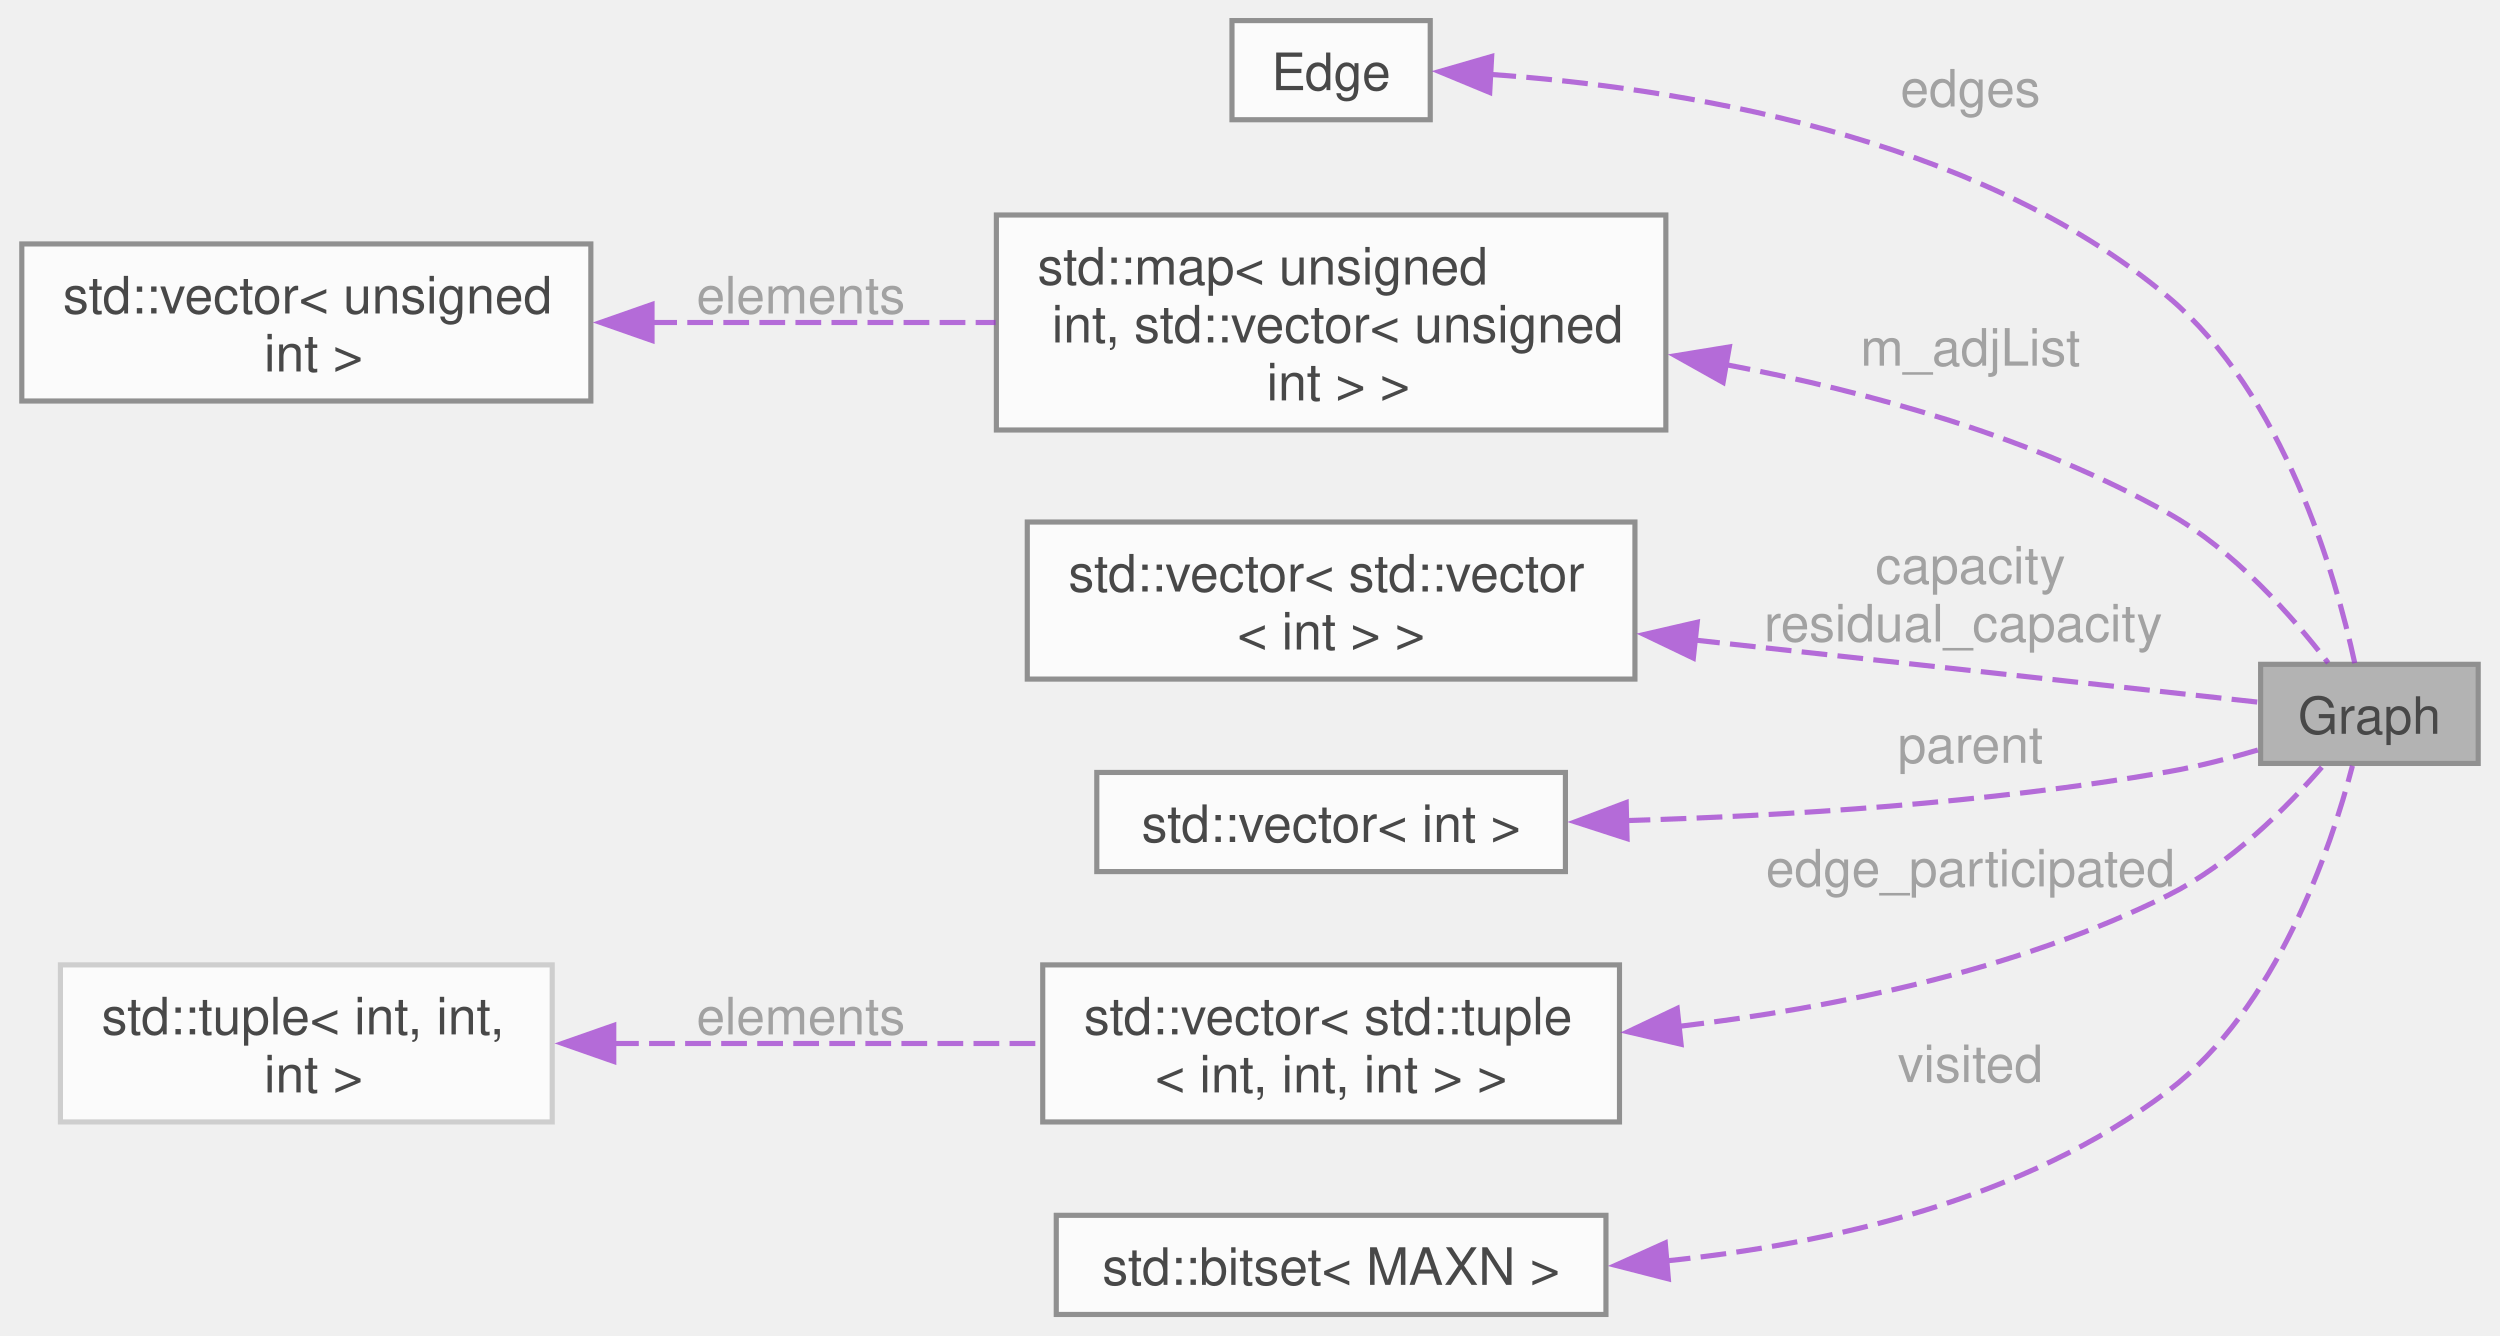
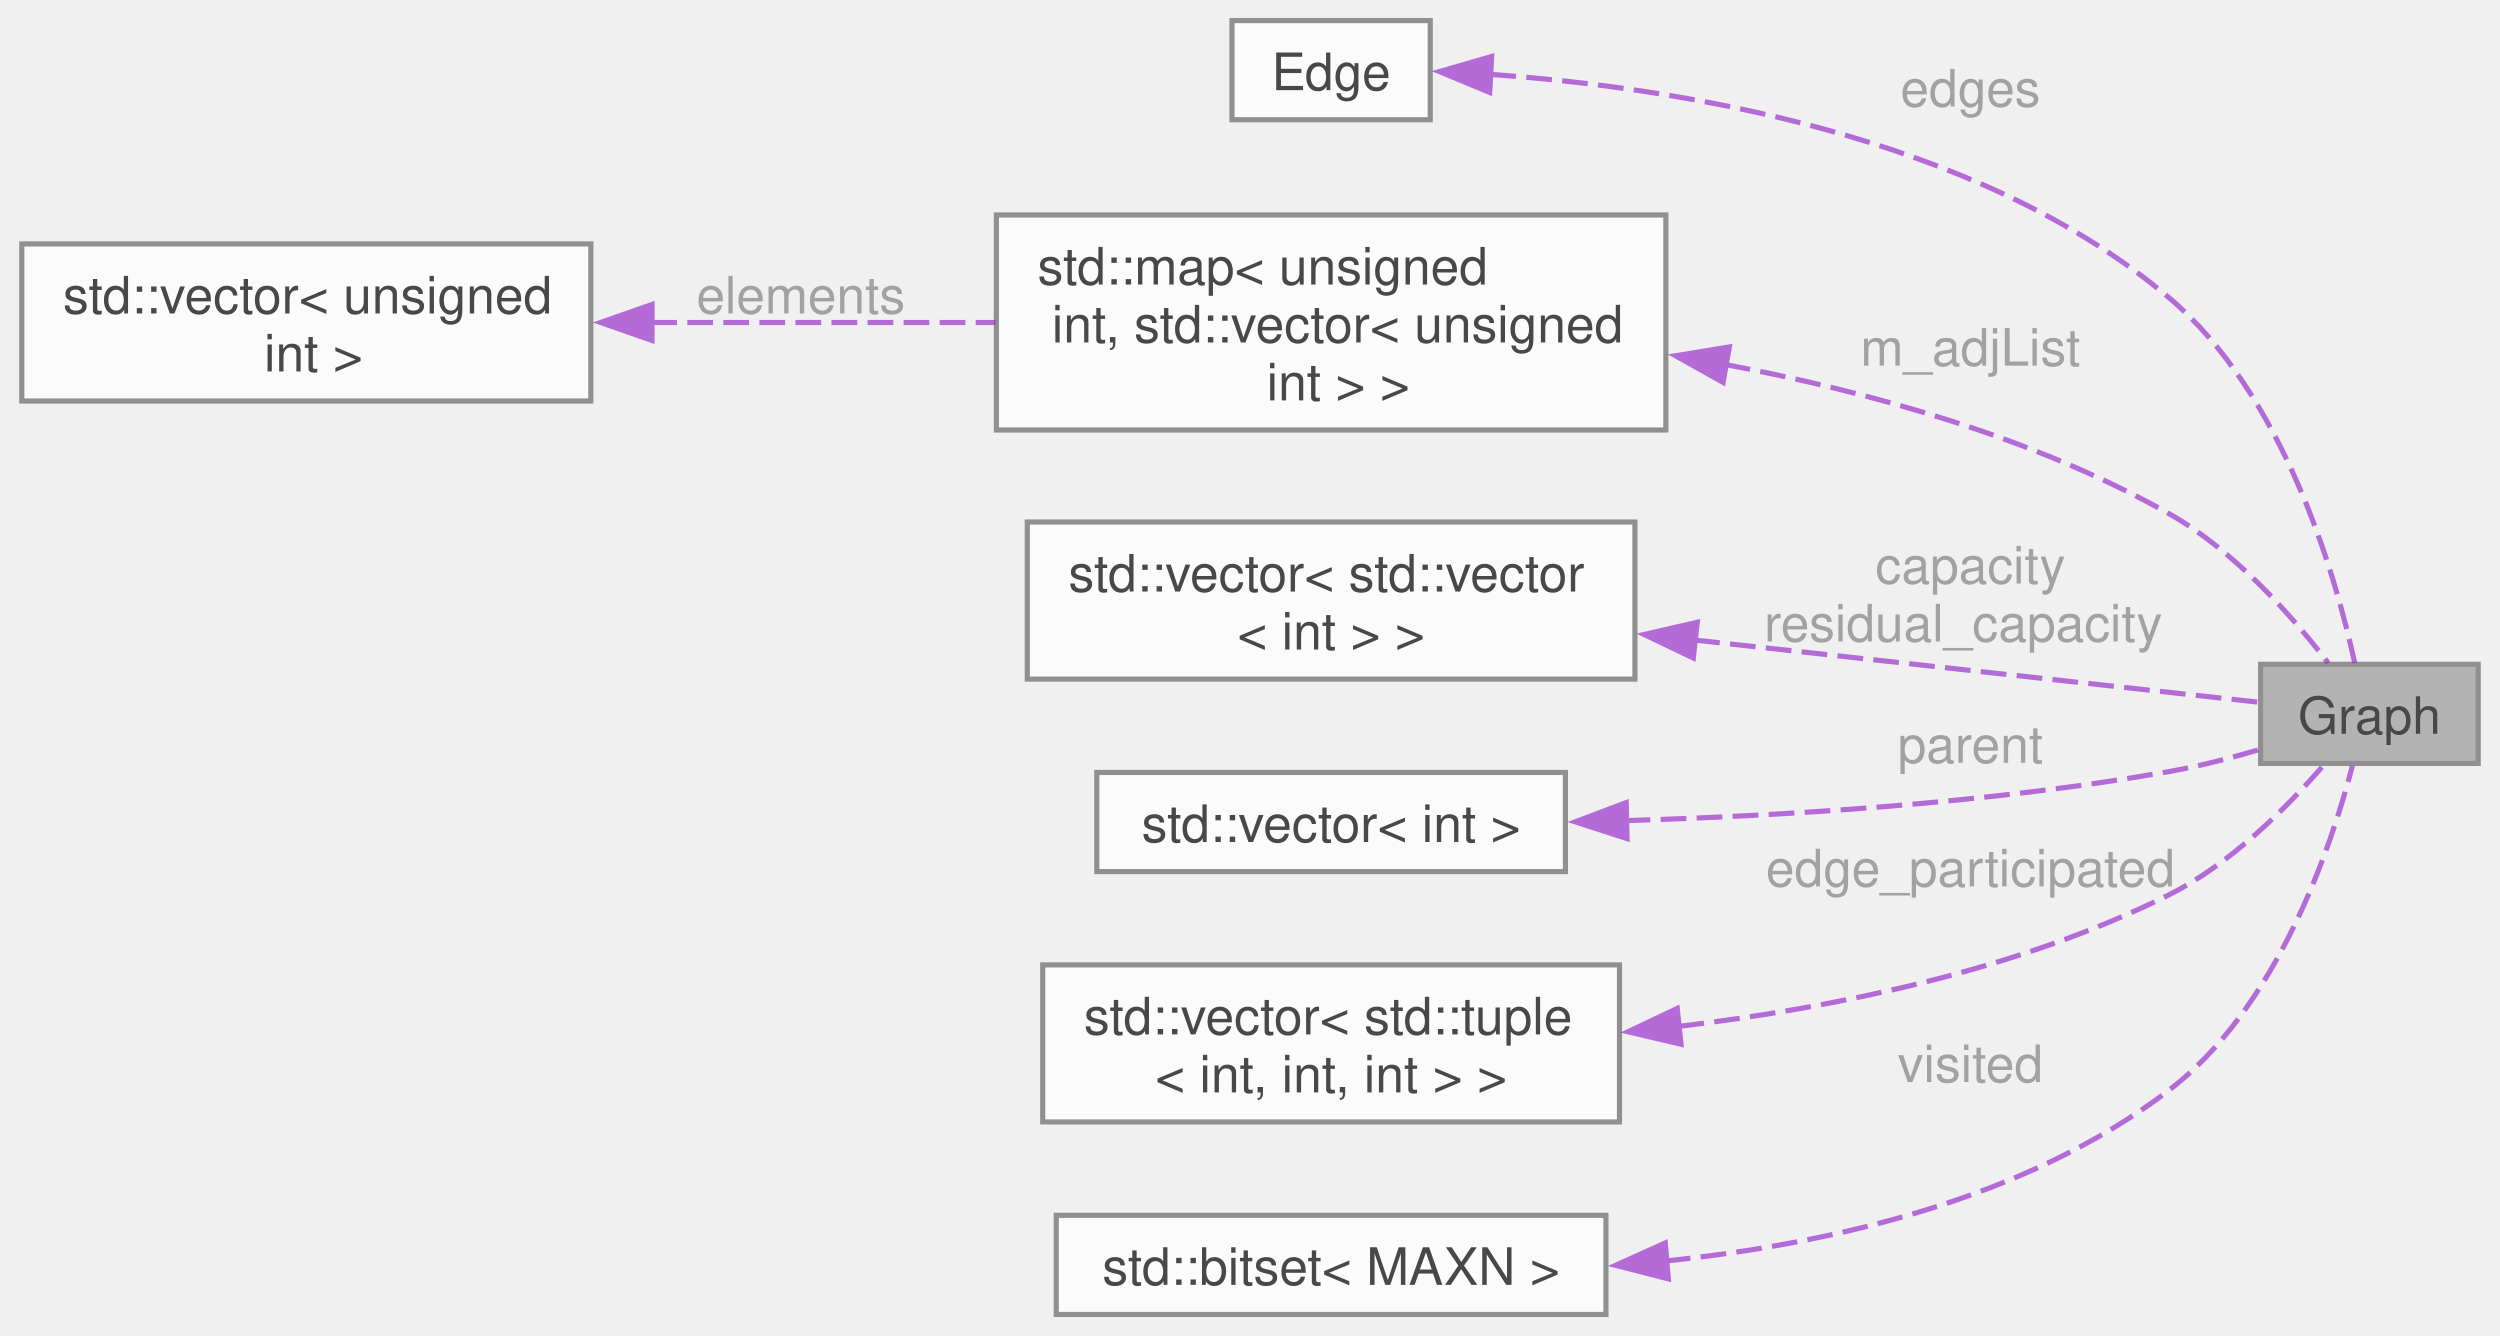
<svg xmlns="http://www.w3.org/2000/svg" xmlns:xlink="http://www.w3.org/1999/xlink" width="485pt" height="259pt" viewBox="0.00 0.00 485.00 259.25">
  <svg id="main" version="1.1" xml:space="preserve">
    <style type="text/css">
.node, .edge {opacity: 0.7;}
.node.selected, .edge.selected {opacity: 1;}
.edge:hover path { stroke: red; }
.edge:hover polygon { stroke: red; fill: red; }
</style>
    <svg id="graph" class="graph">
      <g id="graph0" class="graph" transform="scale(1 1) rotate(0) translate(4 255.25)">
        <g id="Node000001" class="node">
          <g id="a_Node000001">
            <a xlink:title=" ">
              <polygon fill="#999999" stroke="#666666" points="477,-126.25 434.75,-126.25 434.75,-107 477,-107 477,-126.25" />
              <text text-anchor="middle" x="455.88" y="-112.75" font-family="Helvetica,sans-Serif" font-size="10.00">Graph</text>
            </a>
          </g>
        </g>
        <g id="Node000002" class="node">
          <g id="a_Node000002">
            <a xlink:href="../../d7/d77/class_edge.html" target="_top" xlink:title=" ">
              <polygon fill="white" stroke="#666666" points="273.5,-251.25 235,-251.25 235,-232 273.5,-232 273.5,-251.25" />
              <text text-anchor="middle" x="254.25" y="-237.75" font-family="Helvetica,sans-Serif" font-size="10.00">Edge</text>
            </a>
          </g>
        </g>
        <g id="edge1_Node000001_Node000002" class="edge">
          <g id="a_edge1_Node000001_Node000002">
            <a xlink:title=" ">
              <path fill="none" stroke="#9a32cd" stroke-dasharray="5,2" d="M285.18,-240.8C320.45,-238.32 379.02,-229.3 416.75,-197.62 439.25,-178.74 449.31,-143.59 453.03,-126.48" />
              <polygon fill="#9a32cd" stroke="#9a32cd" points="285.05,-237.3 275.26,-241.35 285.43,-244.29 285.05,-237.3" />
            </a>
          </g>
          <text text-anchor="middle" x="377" y="-234.57" font-family="Helvetica,sans-Serif" font-size="10.00" fill="grey"> edges</text>
        </g>
        <g id="Node000003" class="node">
          <g id="a_Node000003">
-             <a target="_blank" xlink:href="http://en.cppreference.com/w/cpp/container/map.html" xlink:title=" ">
+             <a xlink:title=" ">
              <polygon fill="white" stroke="#666666" points="319.25,-213.5 189.25,-213.5 189.25,-171.75 319.25,-171.75 319.25,-213.5" />
              <text text-anchor="start" x="197.25" y="-200" font-family="Helvetica,sans-Serif" font-size="10.00">std::map&lt; unsigned</text>
              <text text-anchor="start" x="197.25" y="-188.75" font-family="Helvetica,sans-Serif" font-size="10.00"> int, std::vector&lt; unsigned</text>
              <text text-anchor="middle" x="254.25" y="-177.5" font-family="Helvetica,sans-Serif" font-size="10.00"> int &gt; &gt;</text>
            </a>
          </g>
        </g>
        <g id="edge2_Node000001_Node000003" class="edge">
          <g id="a_edge2_Node000001_Node000003">
            <a xlink:title=" ">
              <path fill="none" stroke="#9a32cd" stroke-dasharray="5,2" d="M330.71,-184.48C359.01,-179.13 390.61,-170.28 416.75,-155.62 429.63,-148.4 440.97,-135.5 447.87,-126.52" />
              <polygon fill="#9a32cd" stroke="#9a32cd" points="330.37,-180.99 321.12,-186.17 331.58,-187.88 330.37,-180.99" />
            </a>
          </g>
          <text text-anchor="middle" x="377" y="-184.24" font-family="Helvetica,sans-Serif" font-size="10.00" fill="grey"> m_adjList</text>
        </g>
        <g id="Node000004" class="node">
          <g id="a_Node000004">
-             <a target="_blank" xlink:href="http://en.cppreference.com/w/cpp/container/vector.html" xlink:title=" ">
+             <a xlink:title=" ">
              <polygon fill="white" stroke="#666666" points="110.5,-207.88 0,-207.88 0,-177.38 110.5,-177.38 110.5,-207.88" />
              <text text-anchor="start" x="8" y="-194.38" font-family="Helvetica,sans-Serif" font-size="10.00">std::vector&lt; unsigned</text>
              <text text-anchor="middle" x="55.25" y="-183.12" font-family="Helvetica,sans-Serif" font-size="10.00"> int &gt;</text>
            </a>
          </g>
        </g>
        <g id="edge3_Node000003_Node000004" class="edge">
          <g id="a_edge3_Node000003_Node000004">
            <a xlink:title=" ">
              <path fill="none" stroke="#9a32cd" stroke-dasharray="5,2" d="M122.23,-192.62C143.79,-192.62 167.68,-192.62 189.1,-192.62" />
              <polygon fill="#9a32cd" stroke="#9a32cd" points="122.38,-189.13 112.38,-192.63 122.38,-196.13 122.38,-189.13" />
            </a>
          </g>
          <text text-anchor="middle" x="149.88" y="-194.38" font-family="Helvetica,sans-Serif" font-size="10.00" fill="grey"> elements</text>
        </g>
        <g id="Node000005" class="node">
          <g id="a_Node000005">
-             <a target="_blank" xlink:href="http://en.cppreference.com/w/cpp/container/vector.html" xlink:title=" ">
+             <a xlink:title=" ">
              <polygon fill="white" stroke="#666666" points="313.25,-153.88 195.25,-153.88 195.25,-123.38 313.25,-123.38 313.25,-153.88" />
              <text text-anchor="start" x="203.25" y="-140.38" font-family="Helvetica,sans-Serif" font-size="10.00">std::vector&lt; std::vector</text>
              <text text-anchor="middle" x="254.25" y="-129.12" font-family="Helvetica,sans-Serif" font-size="10.00">&lt; int &gt; &gt;</text>
            </a>
          </g>
        </g>
        <g id="edge4_Node000001_Node000005" class="edge">
          <g id="a_edge4_Node000001_Node000005">
            <a xlink:title=" ">
              <path fill="none" stroke="#9a32cd" stroke-dasharray="5,2" d="M324.75,-130.97C363.41,-126.7 408.77,-121.71 434.44,-118.88" />
              <polygon fill="#9a32cd" stroke="#9a32cd" points="324.59,-127.46 315.03,-132.04 325.35,-134.42 324.59,-127.46" />
            </a>
          </g>
          <text text-anchor="middle" x="377" y="-141.94" font-family="Helvetica,sans-Serif" font-size="10.00" fill="grey"> capacity</text>
          <text text-anchor="middle" x="377" y="-130.69" font-family="Helvetica,sans-Serif" font-size="10.00" fill="grey">residual_capacity</text>
        </g>
        <g id="Node000006" class="node">
          <g id="a_Node000006">
-             <a target="_blank" xlink:href="http://en.cppreference.com/w/cpp/container/vector.html" xlink:title=" ">
+             <a xlink:title=" ">
              <polygon fill="white" stroke="#666666" points="299.75,-105.25 208.75,-105.25 208.75,-86 299.75,-86 299.75,-105.25" />
              <text text-anchor="middle" x="254.25" y="-91.75" font-family="Helvetica,sans-Serif" font-size="10.00">std::vector&lt; int &gt;</text>
            </a>
          </g>
        </g>
        <g id="edge5_Node000001_Node000006" class="edge">
          <g id="a_edge5_Node000001_Node000006">
            <a xlink:title=" ">
              <path fill="none" stroke="#9a32cd" stroke-dasharray="5,2" d="M311.24,-95.89C342.49,-96.82 382.01,-99.28 416.75,-105.38 422.6,-106.4 428.82,-108.01 434.5,-109.69" />
              <polygon fill="#9a32cd" stroke="#9a32cd" points="311.72,-92.4 301.64,-95.66 311.55,-99.4 311.72,-92.4" />
            </a>
          </g>
          <text text-anchor="middle" x="377" y="-107.12" font-family="Helvetica,sans-Serif" font-size="10.00" fill="grey"> parent</text>
        </g>
        <g id="Node000007" class="node">
          <g id="a_Node000007">
-             <a target="_blank" xlink:href="http://en.cppreference.com/w/cpp/container/vector.html" xlink:title=" ">
+             <a xlink:title=" ">
              <polygon fill="white" stroke="#666666" points="310.25,-67.88 198.25,-67.88 198.25,-37.38 310.25,-37.38 310.25,-67.88" />
              <text text-anchor="start" x="206.25" y="-54.38" font-family="Helvetica,sans-Serif" font-size="10.00">std::vector&lt; std::tuple</text>
              <text text-anchor="middle" x="254.25" y="-43.12" font-family="Helvetica,sans-Serif" font-size="10.00">&lt; int, int, int &gt; &gt;</text>
            </a>
          </g>
        </g>
        <g id="edge6_Node000001_Node000007" class="edge">
          <g id="a_edge6_Node000001_Node000007">
            <a xlink:title=" ">
              <path fill="none" stroke="#9a32cd" stroke-dasharray="5,2" d="M321.7,-55.93C351.96,-59.54 387.46,-66.82 416.75,-81.38 428.86,-87.39 439.87,-98.46 446.91,-106.59" />
              <polygon fill="#9a32cd" stroke="#9a32cd" points="322.21,-52.47 311.89,-54.89 321.46,-59.43 322.21,-52.47" />
            </a>
          </g>
          <text text-anchor="middle" x="377" y="-83.12" font-family="Helvetica,sans-Serif" font-size="10.00" fill="grey"> edge_participated</text>
        </g>
        <g id="Node000008" class="node">
          <g id="a_Node000008">
-             <a target="_blank" xlink:href="http://en.cppreference.com/w/cpp/utility/tuple.html" xlink:title=" ">
-               <polygon fill="white" stroke="#bfbfbf" points="103,-67.88 7.5,-67.88 7.5,-37.38 103,-37.38 103,-67.88" />
-               <text text-anchor="start" x="15.5" y="-54.38" font-family="Helvetica,sans-Serif" font-size="10.00">std::tuple&lt; int, int,</text>
-               <text text-anchor="middle" x="55.25" y="-43.12" font-family="Helvetica,sans-Serif" font-size="10.00"> int &gt;</text>
-             </a>
-           </g>
-         </g>
-         <g id="edge7_Node000007_Node000008" class="edge">
-           <g id="a_edge7_Node000007_Node000008">
            <a xlink:title=" ">
-               <path fill="none" stroke="#9a32cd" stroke-dasharray="5,2" d="M114.81,-52.62C141.16,-52.62 172.12,-52.62 198.07,-52.62" />
-               <polygon fill="#9a32cd" stroke="#9a32cd" points="114.95,-49.13 104.95,-52.63 114.95,-56.13 114.95,-49.13" />
-             </a>
-           </g>
-           <text text-anchor="middle" x="149.88" y="-54.38" font-family="Helvetica,sans-Serif" font-size="10.00" fill="grey"> elements</text>
-         </g>
-         <g id="Node000009" class="node">
-           <g id="a_Node000009">
-             <a target="_blank" xlink:href="http://en.cppreference.com/w/cpp/utility/bitset.html" xlink:title=" ">
              <polygon fill="white" stroke="#666666" points="307.62,-19.25 200.88,-19.25 200.88,0 307.62,0 307.62,-19.25" />
              <text text-anchor="middle" x="254.25" y="-5.75" font-family="Helvetica,sans-Serif" font-size="10.00">std::bitset&lt; MAXN &gt;</text>
            </a>
          </g>
        </g>
-         <g id="edge8_Node000001_Node000009" class="edge">
-           <g id="a_edge8_Node000001_Node000009">
+         <g id="edge7_Node000001_Node000008" class="edge">
+           <g id="a_edge7_Node000001_Node000008">
            <a xlink:title=" ">
              <path fill="none" stroke="#9a32cd" stroke-dasharray="5,2" d="M319.05,-10.37C351.13,-13.66 388.98,-22.33 416.75,-43.38 437.89,-59.39 448.39,-90.51 452.58,-106.54" />
              <polygon fill="#9a32cd" stroke="#9a32cd" points="319.74,-6.91 309.48,-9.54 319.14,-13.89 319.74,-6.91" />
            </a>
          </g>
          <text text-anchor="middle" x="377" y="-45.12" font-family="Helvetica,sans-Serif" font-size="10.00" fill="grey"> visited</text>
        </g>
      </g>
    </svg>
  </svg>
  <style type="text/css">

[data-mouse-over-selected='false'] { opacity: 0.7; }
[data-mouse-over-selected='true']  { opacity: 1.0; }

</style>
</svg>
